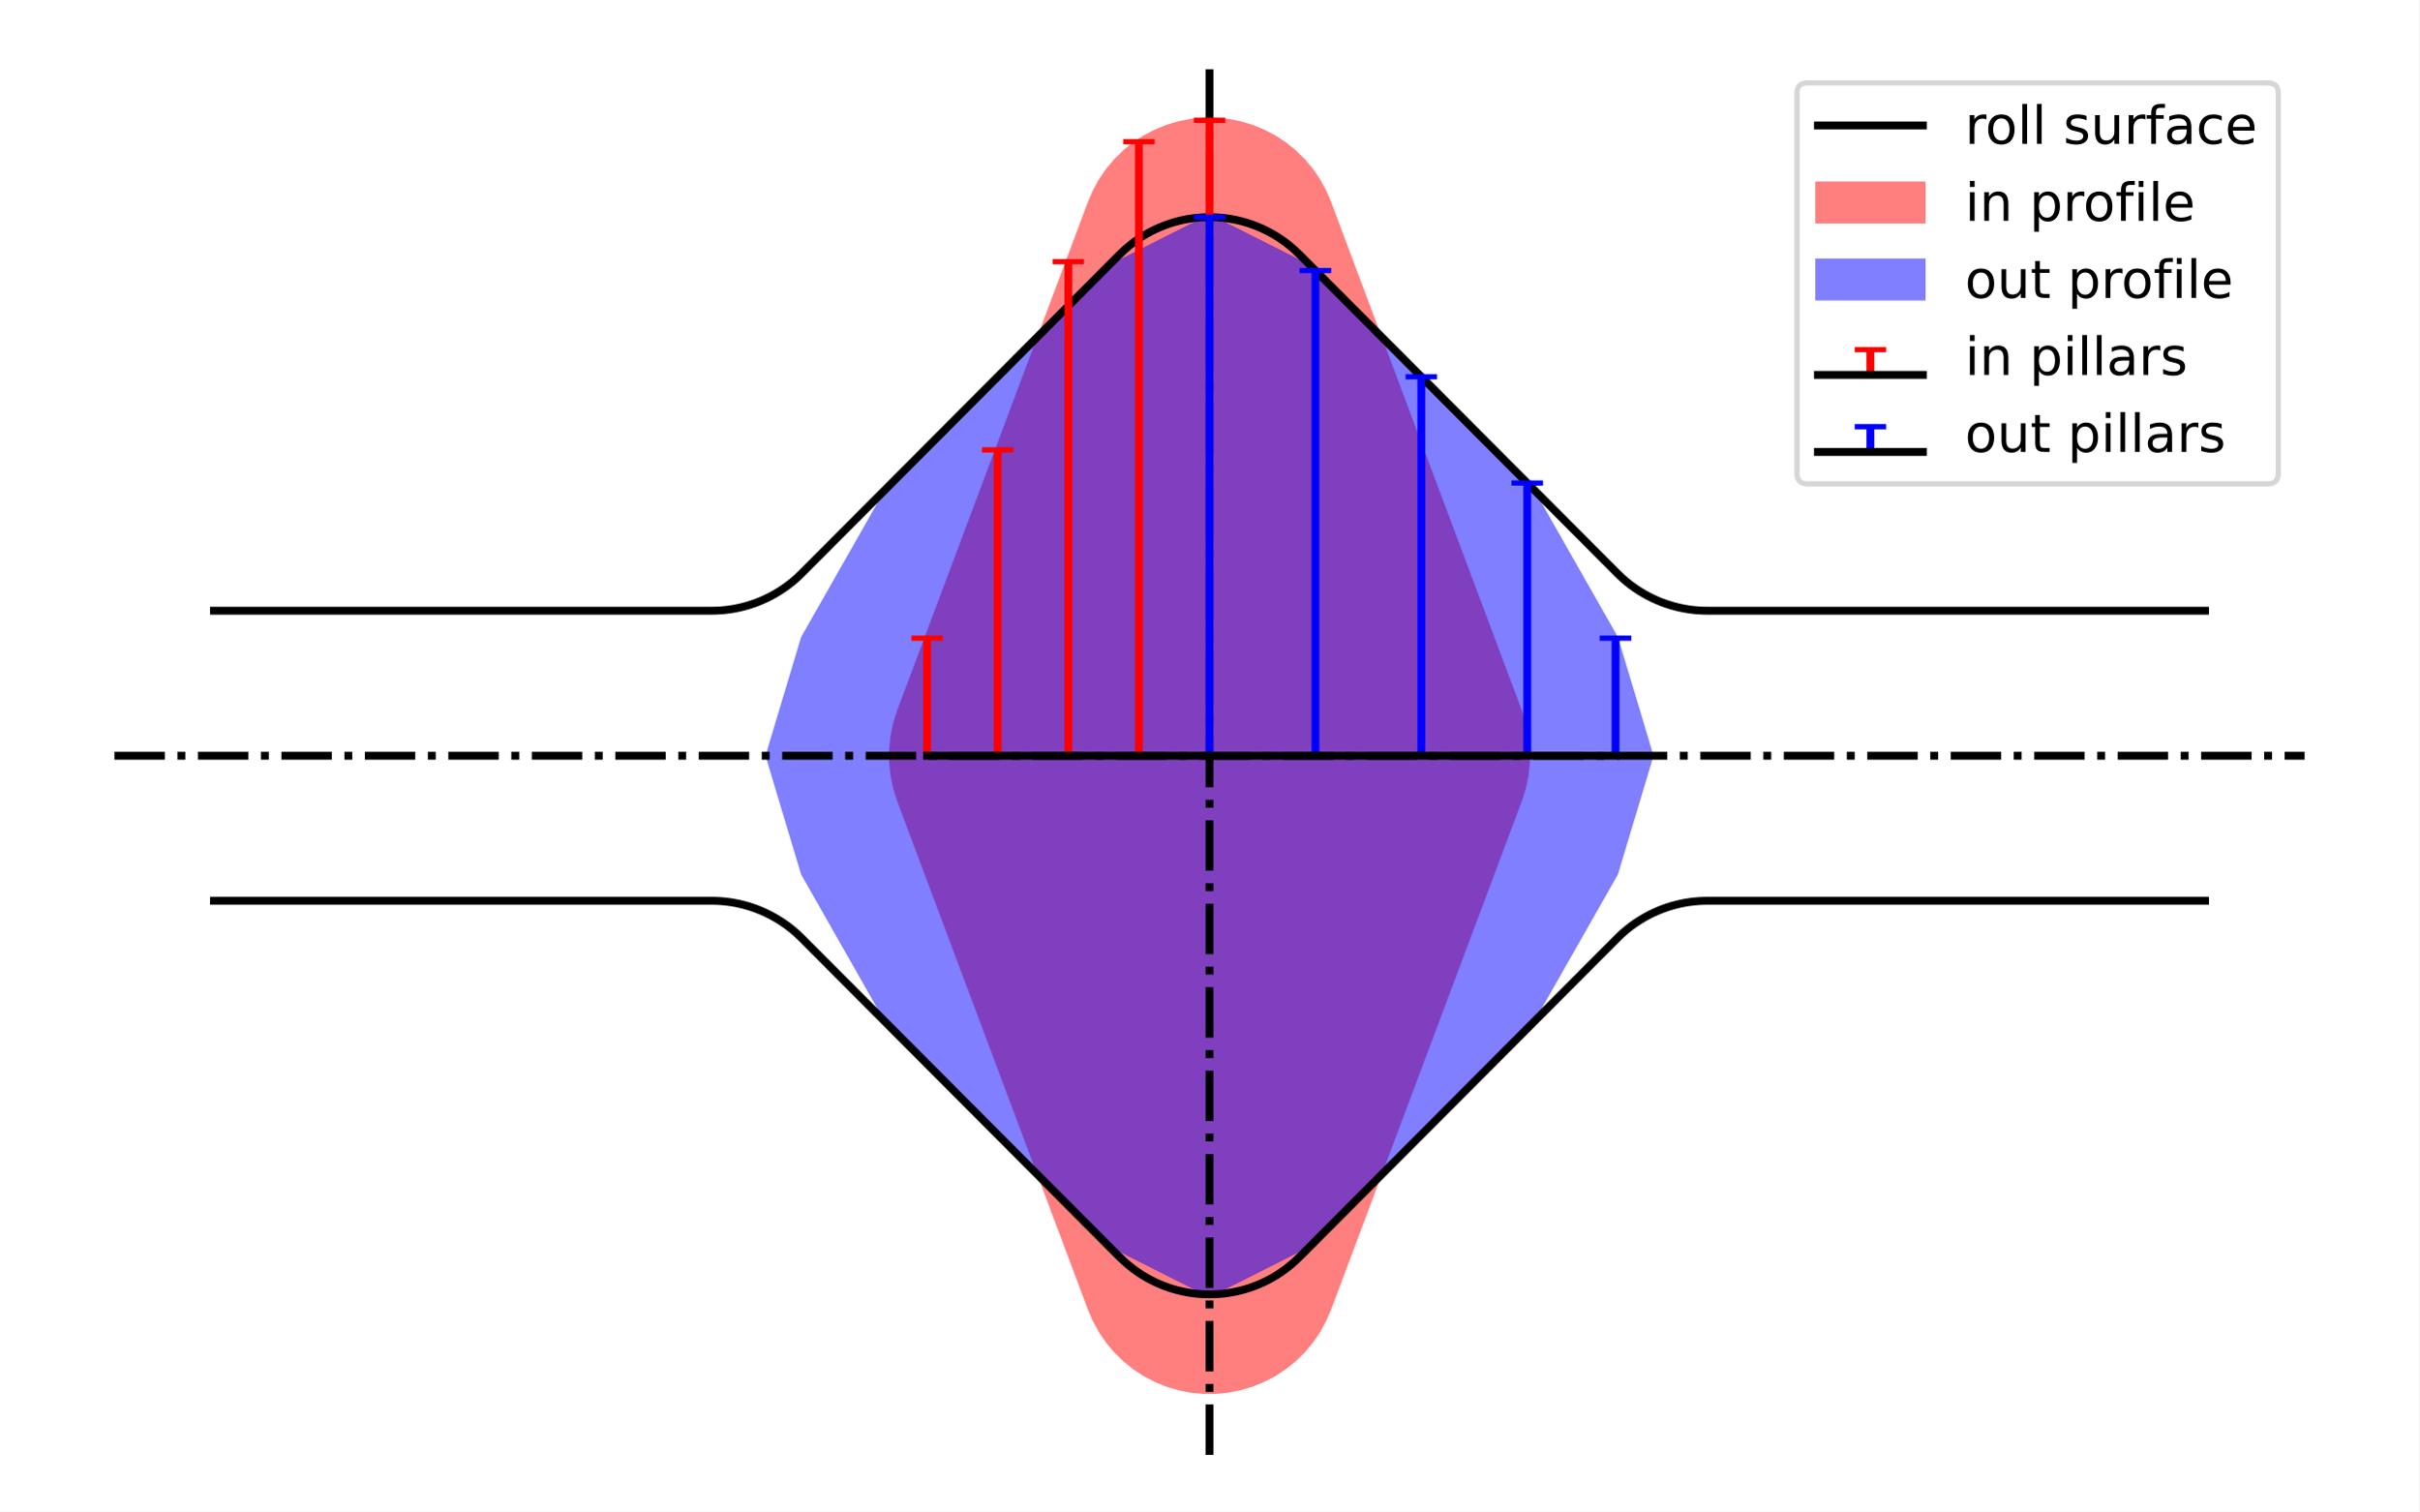
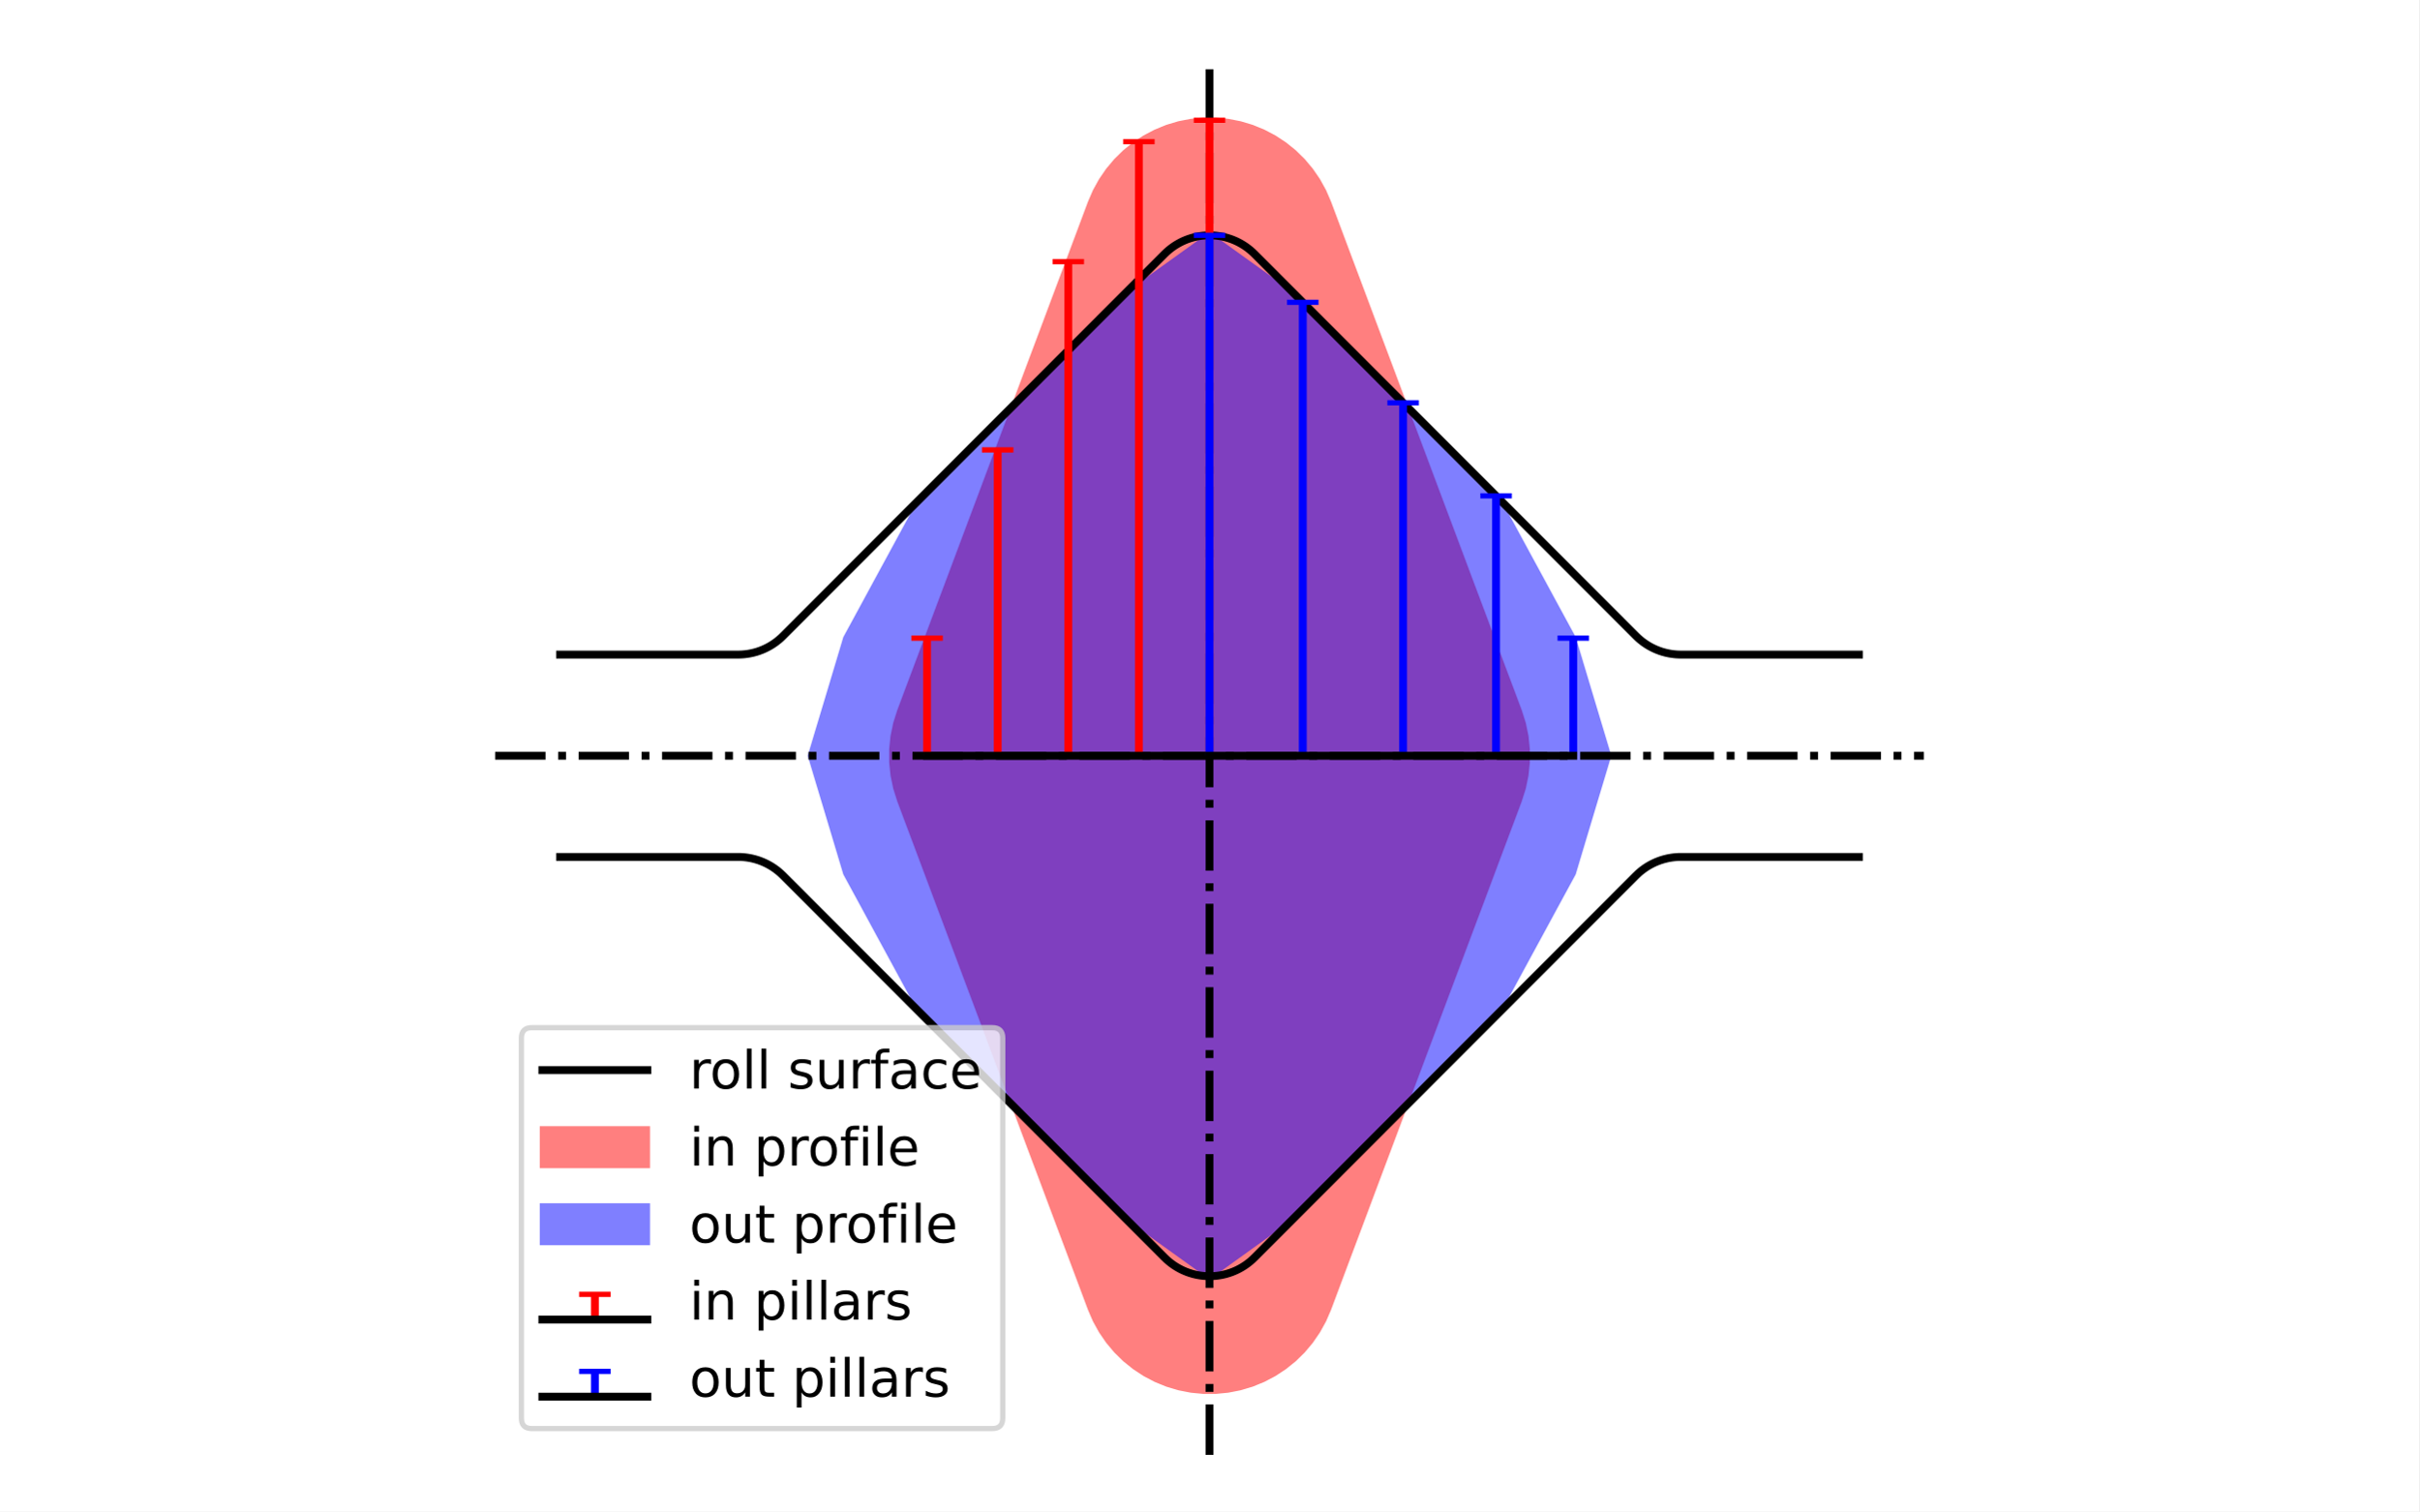
<svg xmlns="http://www.w3.org/2000/svg" xmlns:xlink="http://www.w3.org/1999/xlink" width="460.8pt" height="288pt" viewBox="0 0 460.8 288" version="1.1">
  <defs>
    <style type="text/css">*{stroke-linejoin: round; stroke-linecap: butt}</style>
  </defs>
  <g id="figure_1">
    <g id="patch_1">
      <path d="M 0 288  L 460.8 288  L 460.8 0  L 0 0  z " style="fill: #ffffff" />
    </g>
    <g id="axes_1">
      <g id="patch_2">
-         <path d="M 253.082 38.599  L 289.417 135.494  L 290.169 137.86  L 290.674 140.29  L 290.928 142.759  L 290.928 145.241  L 290.674 147.71  L 290.169 150.14  L 289.417 152.506  L 253.082 249.401  L 252.152 251.557  L 251.017 253.613  L 249.689 255.549  L 248.18 257.347  L 246.504 258.991  L 244.676 260.465  L 242.715 261.756  L 240.637 262.85  L 238.464 263.738  L 236.215 264.411  L 233.911 264.864  L 231.574 265.091  L 229.226 265.091  L 226.889 264.864  L 224.585 264.411  L 222.336 263.738  L 220.163 262.85  L 218.085 261.756  L 216.124 260.465  L 214.296 258.991  L 212.62 257.347  L 211.111 255.549  L 209.783 253.613  L 208.648 251.557  L 207.718 249.401  L 171.383 152.506  L 170.631 150.14  L 170.126 147.71  L 169.872 145.241  L 169.872 142.759  L 170.126 140.29  L 170.631 137.86  L 171.383 135.494  L 207.718 38.599  L 208.648 36.443  L 209.783 34.387  L 211.111 32.451  L 212.62 30.653  L 214.296 29.009  L 216.124 27.535  L 218.085 26.244  L 220.163 25.15  L 222.336 24.262  L 224.585 23.589  L 226.889 23.136  L 229.226 22.909  L 231.574 22.909  L 233.911 23.136  L 236.215 23.589  L 238.464 24.262  L 240.637 25.15  L 242.715 26.244  L 244.676 27.535  L 246.504 29.009  L 248.18 30.653  L 249.689 32.451  L 251.017 34.387  L 252.152 36.443  z " clip-path="url(#p2fe66991ed)" style="fill: #ff0000; opacity: 0.5; stroke: #ff0000; stroke-linejoin: miter" />
+         <path d="M 253.082 38.599  L 289.417 135.494  L 290.169 137.86  L 290.674 140.29  L 290.928 142.759  L 290.928 145.241  L 290.674 147.71  L 290.169 150.14  L 289.417 152.506  L 253.082 249.401  L 252.152 251.557  L 251.017 253.613  L 249.689 255.549  L 248.18 257.347  L 246.504 258.991  L 244.676 260.465  L 242.715 261.756  L 240.637 262.85  L 238.464 263.738  L 236.215 264.411  L 233.911 264.864  L 231.574 265.091  L 229.226 265.091  L 226.889 264.864  L 224.585 264.411  L 222.336 263.738  L 220.163 262.85  L 218.085 261.756  L 216.124 260.465  L 214.296 258.991  L 212.62 257.347  L 211.111 255.549  L 209.783 253.613  L 208.648 251.557  L 207.718 249.401  L 171.383 152.506  L 170.631 150.14  L 170.126 147.71  L 169.872 145.241  L 169.872 142.759  L 170.126 140.29  L 170.631 137.86  L 171.383 135.494  L 207.718 38.599  L 208.648 36.443  L 209.783 34.387  L 211.111 32.451  L 212.62 30.653  L 214.296 29.009  L 216.124 27.535  L 218.085 26.244  L 220.163 25.15  L 222.336 24.262  L 224.585 23.589  L 226.889 23.136  L 229.226 22.909  L 231.574 22.909  L 233.911 23.136  L 236.215 23.589  L 238.464 24.262  L 240.637 25.15  L 242.715 26.244  L 244.676 27.535  L 246.504 29.009  L 248.18 30.653  L 249.689 32.451  L 251.017 34.387  L 252.152 36.443  z " clip-path="url(#p635f785c80)" style="fill: #ff0000; opacity: 0.5; stroke: #ff0000; stroke-linejoin: miter" />
      </g>
      <g id="patch_3">
-         <path d="M 230.4 41.369  L 250.576 51.545  L 270.752 71.787  L 290.928 92.029  L 307.741 121.588  L 314.466 144  L 307.741 166.412  L 290.928 195.971  L 270.752 216.213  L 250.576 236.455  L 230.4 246.631  L 210.224 236.455  L 190.048 216.213  L 169.872 195.971  L 153.059 166.412  L 146.334 144  L 153.059 121.588  L 169.872 92.029  L 190.048 71.787  L 210.224 51.545  z " clip-path="url(#p2fe66991ed)" style="fill: #0000ff; opacity: 0.5; stroke: #0000ff; stroke-linejoin: miter" />
+         <path d="M 230.4 44.834  L 248.166 57.603  L 267.278 76.744  L 284.987 94.479  L 299.696 121.588  L 306.421 144  L 299.696 166.412  L 284.987 193.521  L 267.278 211.256  L 248.166 230.397  L 230.4 243.166  L 212.634 230.397  L 193.522 211.256  L 175.813 193.521  L 161.104 166.412  L 154.379 144  L 161.104 121.588  L 175.813 94.479  L 193.522 76.744  L 212.634 57.603  z " clip-path="url(#p635f785c80)" style="fill: #0000ff; opacity: 0.5; stroke: #0000ff; stroke-linejoin: miter" />
      </g>
      <g id="line2d_1">
-         <path d="M 40.765 116.363  L 135.583 116.363  L 136.439 116.348  L 137.295 116.302  L 138.152 116.226  L 139.008 116.119  L 139.865 115.981  L 140.721 115.81  L 141.578 115.607  L 142.434 115.371  L 143.291 115.1  L 144.147 114.794  L 145.003 114.45  L 145.86 114.068  L 146.716 113.644  L 147.573 113.177  L 148.429 112.664  L 149.286 112.101  L 150.142 111.484  L 150.999 110.807  L 151.855 110.064  L 152.711 109.245  L 213.271 48.488  L 214.128 47.67  L 214.984 46.926  L 215.84 46.249  L 216.697 45.632  L 217.553 45.069  L 218.41 44.555  L 219.266 44.089  L 220.123 43.665  L 220.979 43.283  L 221.836 42.939  L 222.692 42.633  L 223.548 42.362  L 224.405 42.125  L 225.261 41.922  L 226.118 41.752  L 226.974 41.614  L 227.831 41.506  L 228.687 41.43  L 229.544 41.385  L 230.4 41.369  L 231.256 41.385  L 232.113 41.43  L 232.969 41.506  L 233.826 41.614  L 234.682 41.752  L 235.539 41.922  L 236.395 42.125  L 237.252 42.362  L 238.108 42.633  L 238.964 42.939  L 239.821 43.283  L 240.677 43.665  L 241.534 44.089  L 242.39 44.555  L 243.247 45.069  L 244.103 45.632  L 244.96 46.249  L 245.816 46.926  L 246.672 47.67  L 247.529 48.488  L 308.089 109.245  L 308.945 110.064  L 309.801 110.807  L 310.658 111.484  L 311.514 112.101  L 312.371 112.664  L 313.227 113.177  L 314.084 113.644  L 314.94 114.068  L 315.797 114.45  L 316.653 114.794  L 317.509 115.1  L 318.366 115.371  L 319.222 115.607  L 320.079 115.81  L 320.935 115.981  L 321.792 116.119  L 322.648 116.226  L 323.505 116.302  L 324.361 116.348  L 325.217 116.363  L 420.035 116.363  " clip-path="url(#p2fe66991ed)" style="fill: none; stroke: #000000; stroke-width: 1.5; stroke-linecap: square" />
+         <path d="M 106.686 124.721  L 140.6 124.721  L 141.028 124.714  L 141.456 124.691  L 141.884 124.653  L 142.312 124.599  L 142.741 124.53  L 143.169 124.445  L 143.597 124.344  L 144.025 124.226  L 144.454 124.091  L 144.882 123.938  L 145.31 123.766  L 145.738 123.575  L 146.166 123.364  L 146.595 123.131  L 147.023 122.875  L 147.451 122.594  L 147.879 122.286  L 148.308 121.948  L 148.736 121.577  L 149.164 121.168  L 221.836 48.387  L 222.264 47.979  L 222.692 47.608  L 223.12 47.27  L 223.548 46.962  L 223.977 46.681  L 224.405 46.425  L 224.833 46.192  L 225.261 45.98  L 225.69 45.789  L 226.118 45.618  L 226.546 45.465  L 226.974 45.33  L 227.402 45.212  L 227.831 45.11  L 228.259 45.025  L 228.687 44.956  L 229.115 44.903  L 229.544 44.865  L 229.972 44.842  L 230.4 44.834  L 230.828 44.842  L 231.256 44.865  L 231.685 44.903  L 232.113 44.956  L 232.541 45.025  L 232.969 45.11  L 233.398 45.212  L 233.826 45.33  L 234.254 45.465  L 234.682 45.618  L 235.11 45.789  L 235.539 45.98  L 235.967 46.192  L 236.395 46.425  L 236.823 46.681  L 237.252 46.962  L 237.68 47.27  L 238.108 47.608  L 238.536 47.979  L 238.964 48.387  L 311.636 121.168  L 312.064 121.577  L 312.492 121.948  L 312.921 122.286  L 313.349 122.594  L 313.777 122.875  L 314.205 123.131  L 314.634 123.364  L 315.062 123.575  L 315.49 123.766  L 315.918 123.938  L 316.346 124.091  L 316.775 124.226  L 317.203 124.344  L 317.631 124.445  L 318.059 124.53  L 318.488 124.599  L 318.916 124.653  L 319.344 124.691  L 319.772 124.714  L 320.2 124.721  L 354.114 124.721  " clip-path="url(#p635f785c80)" style="fill: none; stroke: #000000; stroke-width: 1.5; stroke-linecap: square" />
      </g>
      <g id="line2d_2">
-         <path d="M 40.765 171.637  L 135.583 171.637  L 136.439 171.652  L 137.295 171.698  L 138.152 171.774  L 139.008 171.881  L 139.865 172.019  L 140.721 172.19  L 141.578 172.393  L 142.434 172.629  L 143.291 172.9  L 144.147 173.206  L 145.003 173.55  L 145.86 173.932  L 146.716 174.356  L 147.573 174.823  L 148.429 175.336  L 149.286 175.899  L 150.142 176.516  L 150.999 177.193  L 151.855 177.936  L 152.711 178.755  L 213.271 239.512  L 214.128 240.33  L 214.984 241.074  L 215.84 241.751  L 216.697 242.368  L 217.553 242.931  L 218.41 243.445  L 219.266 243.911  L 220.123 244.335  L 220.979 244.717  L 221.836 245.061  L 222.692 245.367  L 223.548 245.638  L 224.405 245.875  L 225.261 246.078  L 226.118 246.248  L 226.974 246.386  L 227.831 246.494  L 228.687 246.57  L 229.544 246.615  L 230.4 246.631  L 231.256 246.615  L 232.113 246.57  L 232.969 246.494  L 233.826 246.386  L 234.682 246.248  L 235.539 246.078  L 236.395 245.875  L 237.252 245.638  L 238.108 245.367  L 238.964 245.061  L 239.821 244.717  L 240.677 244.335  L 241.534 243.911  L 242.39 243.445  L 243.247 242.931  L 244.103 242.368  L 244.96 241.751  L 245.816 241.074  L 246.672 240.33  L 247.529 239.512  L 308.089 178.755  L 308.945 177.936  L 309.801 177.193  L 310.658 176.516  L 311.514 175.899  L 312.371 175.336  L 313.227 174.823  L 314.084 174.356  L 314.94 173.932  L 315.797 173.55  L 316.653 173.206  L 317.509 172.9  L 318.366 172.629  L 319.222 172.393  L 320.079 172.19  L 320.935 172.019  L 321.792 171.881  L 322.648 171.774  L 323.505 171.698  L 324.361 171.652  L 325.217 171.637  L 420.035 171.637  " clip-path="url(#p2fe66991ed)" style="fill: none; stroke: #000000; stroke-width: 1.5; stroke-linecap: square" />
+         <path d="M 106.686 163.279  L 140.6 163.279  L 141.028 163.286  L 141.456 163.309  L 141.884 163.347  L 142.312 163.401  L 142.741 163.47  L 143.169 163.555  L 143.597 163.656  L 144.025 163.774  L 144.454 163.909  L 144.882 164.062  L 145.31 164.234  L 145.738 164.425  L 146.166 164.636  L 146.595 164.869  L 147.023 165.125  L 147.451 165.406  L 147.879 165.714  L 148.308 166.052  L 148.736 166.423  L 149.164 166.832  L 221.836 239.613  L 222.264 240.021  L 222.692 240.392  L 223.12 240.73  L 223.548 241.038  L 223.977 241.319  L 224.405 241.575  L 224.833 241.808  L 225.261 242.02  L 225.69 242.211  L 226.118 242.382  L 226.546 242.535  L 226.974 242.67  L 227.402 242.788  L 227.831 242.89  L 228.259 242.975  L 228.687 243.044  L 229.115 243.097  L 229.544 243.135  L 229.972 243.158  L 230.4 243.166  L 230.828 243.158  L 231.256 243.135  L 231.685 243.097  L 232.113 243.044  L 232.541 242.975  L 232.969 242.89  L 233.398 242.788  L 233.826 242.67  L 234.254 242.535  L 234.682 242.382  L 235.11 242.211  L 235.539 242.02  L 235.967 241.808  L 236.395 241.575  L 236.823 241.319  L 237.252 241.038  L 237.68 240.73  L 238.108 240.392  L 238.536 240.021  L 238.964 239.613  L 311.636 166.832  L 312.064 166.423  L 312.492 166.052  L 312.921 165.714  L 313.349 165.406  L 313.777 165.125  L 314.205 164.869  L 314.634 164.636  L 315.062 164.425  L 315.49 164.234  L 315.918 164.062  L 316.346 163.909  L 316.775 163.774  L 317.203 163.656  L 317.631 163.555  L 318.059 163.47  L 318.488 163.401  L 318.916 163.347  L 319.344 163.309  L 319.772 163.286  L 320.2 163.279  L 354.114 163.279  " clip-path="url(#p635f785c80)" style="fill: none; stroke: #000000; stroke-width: 1.5; stroke-linecap: square" />
      </g>
      <g id="line2d_3">
-         <path d="M 230.4 277.2  L 230.4 10.8  " clip-path="url(#p2fe66991ed)" style="fill: none; stroke-dasharray: 9.6,2.4,1.5,2.4; stroke-dashoffset: 0; stroke: #000000; stroke-width: 1.5" />
+         <path d="M 230.4 277.2  L 230.4 10.8  " clip-path="url(#p635f785c80)" style="fill: none; stroke-dasharray: 9.6,2.4,1.5,2.4; stroke-dashoffset: 0; stroke: #000000; stroke-width: 1.5" />
      </g>
      <g id="line2d_4">
-         <path d="M 21.802 144  L 438.998 144  " clip-path="url(#p2fe66991ed)" style="fill: none; stroke-dasharray: 9.6,2.4,1.5,2.4; stroke-dashoffset: 0; stroke: #000000; stroke-width: 1.5" />
+         <path d="M 94.315 144  L 366.485 144  " clip-path="url(#p635f785c80)" style="fill: none; stroke-dasharray: 9.6,2.4,1.5,2.4; stroke-dashoffset: 0; stroke: #000000; stroke-width: 1.5" />
      </g>
      <g id="LineCollection_1">
-         <path d="M 230.4 144  L 230.4 22.909  " clip-path="url(#p2fe66991ed)" style="fill: none; stroke: #ff0000; stroke-width: 1.5" />
-         <path d="M 216.949 144  L 216.949 26.992  " clip-path="url(#p2fe66991ed)" style="fill: none; stroke: #ff0000; stroke-width: 1.5" />
-         <path d="M 203.499 144  L 203.499 49.852  " clip-path="url(#p2fe66991ed)" style="fill: none; stroke: #ff0000; stroke-width: 1.5" />
-         <path d="M 190.048 144  L 190.048 85.72  " clip-path="url(#p2fe66991ed)" style="fill: none; stroke: #ff0000; stroke-width: 1.5" />
-         <path d="M 176.597 144  L 176.597 121.588  " clip-path="url(#p2fe66991ed)" style="fill: none; stroke: #ff0000; stroke-width: 1.5" />
+         <path d="M 230.4 144  L 230.4 22.909  " clip-path="url(#p635f785c80)" style="fill: none; stroke: #ff0000; stroke-width: 1.5" />
+         <path d="M 216.949 144  L 216.949 26.992  " clip-path="url(#p635f785c80)" style="fill: none; stroke: #ff0000; stroke-width: 1.5" />
+         <path d="M 203.499 144  L 203.499 49.852  " clip-path="url(#p635f785c80)" style="fill: none; stroke: #ff0000; stroke-width: 1.5" />
+         <path d="M 190.048 144  L 190.048 85.72  " clip-path="url(#p635f785c80)" style="fill: none; stroke: #ff0000; stroke-width: 1.5" />
+         <path d="M 176.597 144  L 176.597 121.588  " clip-path="url(#p635f785c80)" style="fill: none; stroke: #ff0000; stroke-width: 1.5" />
      </g>
      <g id="line2d_5">
        <defs>
-           <path id="m89b2611216" d="M 3 0  L -3 -0  " style="stroke: #ff0000" />
+           <path id="m3ff4a7cd3f" d="M 3 0  L -3 -0  " style="stroke: #ff0000" />
        </defs>
-         <g clip-path="url(#p2fe66991ed)">
-           <use xlink:href="#m89b2611216" x="230.4" y="22.909" style="fill: #ff0000; stroke: #ff0000" />
-           <use xlink:href="#m89b2611216" x="216.949" y="26.992" style="fill: #ff0000; stroke: #ff0000" />
-           <use xlink:href="#m89b2611216" x="203.499" y="49.852" style="fill: #ff0000; stroke: #ff0000" />
-           <use xlink:href="#m89b2611216" x="190.048" y="85.72" style="fill: #ff0000; stroke: #ff0000" />
-           <use xlink:href="#m89b2611216" x="176.597" y="121.588" style="fill: #ff0000; stroke: #ff0000" />
+         <g clip-path="url(#p635f785c80)">
+           <use xlink:href="#m3ff4a7cd3f" x="230.4" y="22.909" style="fill: #ff0000; stroke: #ff0000" />
+           <use xlink:href="#m3ff4a7cd3f" x="216.949" y="26.992" style="fill: #ff0000; stroke: #ff0000" />
+           <use xlink:href="#m3ff4a7cd3f" x="203.499" y="49.852" style="fill: #ff0000; stroke: #ff0000" />
+           <use xlink:href="#m3ff4a7cd3f" x="190.048" y="85.72" style="fill: #ff0000; stroke: #ff0000" />
+           <use xlink:href="#m3ff4a7cd3f" x="176.597" y="121.588" style="fill: #ff0000; stroke: #ff0000" />
        </g>
      </g>
      <g id="line2d_6">
-         <path d="M 176.597 144  L 230.4 144  " clip-path="url(#p2fe66991ed)" style="fill: none; stroke: #000000; stroke-width: 1.5; stroke-linecap: square" />
+         <path d="M 176.597 144  L 230.4 144  " clip-path="url(#p635f785c80)" style="fill: none; stroke: #000000; stroke-width: 1.5; stroke-linecap: square" />
      </g>
      <g id="LineCollection_2">
-         <path d="M 230.4 144  L 230.4 41.369  " clip-path="url(#p2fe66991ed)" style="fill: none; stroke: #0000ff; stroke-width: 1.5" />
-         <path d="M 250.576 144  L 250.576 51.545  " clip-path="url(#p2fe66991ed)" style="fill: none; stroke: #0000ff; stroke-width: 1.5" />
-         <path d="M 270.752 144  L 270.752 71.787  " clip-path="url(#p2fe66991ed)" style="fill: none; stroke: #0000ff; stroke-width: 1.5" />
-         <path d="M 290.928 144  L 290.928 92.029  " clip-path="url(#p2fe66991ed)" style="fill: none; stroke: #0000ff; stroke-width: 1.5" />
-         <path d="M 307.741 144  L 307.741 121.588  " clip-path="url(#p2fe66991ed)" style="fill: none; stroke: #0000ff; stroke-width: 1.5" />
+         <path d="M 230.4 144  L 230.4 44.834  " clip-path="url(#p635f785c80)" style="fill: none; stroke: #0000ff; stroke-width: 1.5" />
+         <path d="M 248.166 144  L 248.166 57.603  " clip-path="url(#p635f785c80)" style="fill: none; stroke: #0000ff; stroke-width: 1.5" />
+         <path d="M 267.278 144  L 267.278 76.744  " clip-path="url(#p635f785c80)" style="fill: none; stroke: #0000ff; stroke-width: 1.5" />
+         <path d="M 284.987 144  L 284.987 94.479  " clip-path="url(#p635f785c80)" style="fill: none; stroke: #0000ff; stroke-width: 1.5" />
+         <path d="M 299.696 144  L 299.696 121.588  " clip-path="url(#p635f785c80)" style="fill: none; stroke: #0000ff; stroke-width: 1.5" />
      </g>
      <g id="line2d_7">
        <defs>
-           <path id="m4083496522" d="M 3 0  L -3 -0  " style="stroke: #0000ff" />
+           <path id="m490d7f9aa2" d="M 3 0  L -3 -0  " style="stroke: #0000ff" />
        </defs>
-         <g clip-path="url(#p2fe66991ed)">
-           <use xlink:href="#m4083496522" x="230.4" y="41.369" style="fill: #0000ff; stroke: #0000ff" />
-           <use xlink:href="#m4083496522" x="250.576" y="51.545" style="fill: #0000ff; stroke: #0000ff" />
-           <use xlink:href="#m4083496522" x="270.752" y="71.787" style="fill: #0000ff; stroke: #0000ff" />
-           <use xlink:href="#m4083496522" x="290.928" y="92.029" style="fill: #0000ff; stroke: #0000ff" />
-           <use xlink:href="#m4083496522" x="307.741" y="121.588" style="fill: #0000ff; stroke: #0000ff" />
+         <g clip-path="url(#p635f785c80)">
+           <use xlink:href="#m490d7f9aa2" x="230.4" y="44.834" style="fill: #0000ff; stroke: #0000ff" />
+           <use xlink:href="#m490d7f9aa2" x="248.166" y="57.603" style="fill: #0000ff; stroke: #0000ff" />
+           <use xlink:href="#m490d7f9aa2" x="267.278" y="76.744" style="fill: #0000ff; stroke: #0000ff" />
+           <use xlink:href="#m490d7f9aa2" x="284.987" y="94.479" style="fill: #0000ff; stroke: #0000ff" />
+           <use xlink:href="#m490d7f9aa2" x="299.696" y="121.588" style="fill: #0000ff; stroke: #0000ff" />
        </g>
      </g>
      <g id="line2d_8">
-         <path d="M 230.4 144  L 307.741 144  " clip-path="url(#p2fe66991ed)" style="fill: none; stroke: #000000; stroke-width: 1.5; stroke-linecap: square" />
+         <path d="M 230.4 144  L 299.696 144  " clip-path="url(#p635f785c80)" style="fill: none; stroke: #000000; stroke-width: 1.5; stroke-linecap: square" />
      </g>
      <g id="legend_1">
        <g id="patch_4">
-           <path d="M 344.301 92.191  L 431.998 92.191  Q 433.998 92.191 433.998 90.191  L 433.998 17.8  Q 433.998 15.8 431.998 15.8  L 344.301 15.8  Q 342.301 15.8 342.301 17.8  L 342.301 90.191  Q 342.301 92.191 344.301 92.191  z " style="fill: #ffffff; opacity: 0.8; stroke: #cccccc; stroke-linejoin: miter" />
+           <path d="M 101.315 272.2  L 189.012 272.2  Q 191.012 272.2 191.012 270.2  L 191.012 197.809  Q 191.012 195.809 189.012 195.809  L 101.315 195.809  Q 99.315 195.809 99.315 197.809  L 99.315 270.2  Q 99.315 272.2 101.315 272.2  z " style="fill: #ffffff; opacity: 0.8; stroke: #cccccc; stroke-linejoin: miter" />
        </g>
        <g id="line2d_9">
-           <path d="M 346.301 23.898  L 356.301 23.898  L 366.301 23.898  " style="fill: none; stroke: #000000; stroke-width: 1.5; stroke-linecap: square" />
+           <path d="M 103.315 203.908  L 113.315 203.908  L 123.315 203.908  " style="fill: none; stroke: #000000; stroke-width: 1.5; stroke-linecap: square" />
        </g>
        <g id="text_1">
-           <g transform="translate(374.3014 27.39844) scale(0.1 -0.1)">
+           <g transform="translate(131.3147 207.4078) scale(0.1 -0.1)">
            <defs>
              <path id="DejaVuSans-72" d="M 2631 2963  Q 2534 3019 2420 3045  Q 2306 3072 2169 3072  Q 1681 3072 1420 2755  Q 1159 2438 1159 1844  L 1159 0  L 581 0  L 581 3500  L 1159 3500  L 1159 2956  Q 1341 3275 1631 3429  Q 1922 3584 2338 3584  Q 2397 3584 2469 3576  Q 2541 3569 2628 3553  L 2631 2963  z " transform="scale(0.015625)" />
              <path id="DejaVuSans-6f" d="M 1959 3097  Q 1497 3097 1228 2736  Q 959 2375 959 1747  Q 959 1119 1226 758  Q 1494 397 1959 397  Q 2419 397 2687 759  Q 2956 1122 2956 1747  Q 2956 2369 2687 2733  Q 2419 3097 1959 3097  z M 1959 3584  Q 2709 3584 3137 3096  Q 3566 2609 3566 1747  Q 3566 888 3137 398  Q 2709 -91 1959 -91  Q 1206 -91 779 398  Q 353 888 353 1747  Q 353 2609 779 3096  Q 1206 3584 1959 3584  z " transform="scale(0.015625)" />
              <path id="DejaVuSans-6c" d="M 603 4863  L 1178 4863  L 1178 0  L 603 0  L 603 4863  z " transform="scale(0.015625)" />
              <path id="DejaVuSans-20" transform="scale(0.015625)" />
              <path id="DejaVuSans-73" d="M 2834 3397  L 2834 2853  Q 2591 2978 2328 3040  Q 2066 3103 1784 3103  Q 1356 3103 1142 2972  Q 928 2841 928 2578  Q 928 2378 1081 2264  Q 1234 2150 1697 2047  L 1894 2003  Q 2506 1872 2764 1633  Q 3022 1394 3022 966  Q 3022 478 2636 193  Q 2250 -91 1575 -91  Q 1294 -91 989 -36  Q 684 19 347 128  L 347 722  Q 666 556 975 473  Q 1284 391 1588 391  Q 1994 391 2212 530  Q 2431 669 2431 922  Q 2431 1156 2273 1281  Q 2116 1406 1581 1522  L 1381 1569  Q 847 1681 609 1914  Q 372 2147 372 2553  Q 372 3047 722 3315  Q 1072 3584 1716 3584  Q 2034 3584 2315 3537  Q 2597 3491 2834 3397  z " transform="scale(0.015625)" />
              <path id="DejaVuSans-75" d="M 544 1381  L 544 3500  L 1119 3500  L 1119 1403  Q 1119 906 1312 657  Q 1506 409 1894 409  Q 2359 409 2629 706  Q 2900 1003 2900 1516  L 2900 3500  L 3475 3500  L 3475 0  L 2900 0  L 2900 538  Q 2691 219 2414 64  Q 2138 -91 1772 -91  Q 1169 -91 856 284  Q 544 659 544 1381  z M 1991 3584  L 1991 3584  z " transform="scale(0.015625)" />
              <path id="DejaVuSans-66" d="M 2375 4863  L 2375 4384  L 1825 4384  Q 1516 4384 1395 4259  Q 1275 4134 1275 3809  L 1275 3500  L 2222 3500  L 2222 3053  L 1275 3053  L 1275 0  L 697 0  L 697 3053  L 147 3053  L 147 3500  L 697 3500  L 697 3744  Q 697 4328 969 4595  Q 1241 4863 1831 4863  L 2375 4863  z " transform="scale(0.015625)" />
              <path id="DejaVuSans-61" d="M 2194 1759  Q 1497 1759 1228 1600  Q 959 1441 959 1056  Q 959 750 1161 570  Q 1363 391 1709 391  Q 2188 391 2477 730  Q 2766 1069 2766 1631  L 2766 1759  L 2194 1759  z M 3341 1997  L 3341 0  L 2766 0  L 2766 531  Q 2569 213 2275 61  Q 1981 -91 1556 -91  Q 1019 -91 701 211  Q 384 513 384 1019  Q 384 1609 779 1909  Q 1175 2209 1959 2209  L 2766 2209  L 2766 2266  Q 2766 2663 2505 2880  Q 2244 3097 1772 3097  Q 1472 3097 1187 3025  Q 903 2953 641 2809  L 641 3341  Q 956 3463 1253 3523  Q 1550 3584 1831 3584  Q 2591 3584 2966 3190  Q 3341 2797 3341 1997  z " transform="scale(0.015625)" />
              <path id="DejaVuSans-63" d="M 3122 3366  L 3122 2828  Q 2878 2963 2633 3030  Q 2388 3097 2138 3097  Q 1578 3097 1268 2742  Q 959 2388 959 1747  Q 959 1106 1268 751  Q 1578 397 2138 397  Q 2388 397 2633 464  Q 2878 531 3122 666  L 3122 134  Q 2881 22 2623 -34  Q 2366 -91 2075 -91  Q 1284 -91 818 406  Q 353 903 353 1747  Q 353 2603 823 3093  Q 1294 3584 2113 3584  Q 2378 3584 2631 3529  Q 2884 3475 3122 3366  z " transform="scale(0.015625)" />
              <path id="DejaVuSans-65" d="M 3597 1894  L 3597 1613  L 953 1613  Q 991 1019 1311 708  Q 1631 397 2203 397  Q 2534 397 2845 478  Q 3156 559 3463 722  L 3463 178  Q 3153 47 2828 -22  Q 2503 -91 2169 -91  Q 1331 -91 842 396  Q 353 884 353 1716  Q 353 2575 817 3079  Q 1281 3584 2069 3584  Q 2775 3584 3186 3129  Q 3597 2675 3597 1894  z M 3022 2063  Q 3016 2534 2758 2815  Q 2500 3097 2075 3097  Q 1594 3097 1305 2825  Q 1016 2553 972 2059  L 3022 2063  z " transform="scale(0.015625)" />
            </defs>
            <use xlink:href="#DejaVuSans-72" />
            <use xlink:href="#DejaVuSans-6f" x="38.863" />
            <use xlink:href="#DejaVuSans-6c" x="100.045" />
            <use xlink:href="#DejaVuSans-6c" x="127.828" />
            <use xlink:href="#DejaVuSans-20" x="155.611" />
            <use xlink:href="#DejaVuSans-73" x="187.398" />
            <use xlink:href="#DejaVuSans-75" x="239.498" />
            <use xlink:href="#DejaVuSans-72" x="302.877" />
            <use xlink:href="#DejaVuSans-66" x="343.99" />
            <use xlink:href="#DejaVuSans-61" x="379.195" />
            <use xlink:href="#DejaVuSans-63" x="440.475" />
            <use xlink:href="#DejaVuSans-65" x="495.455" />
          </g>
        </g>
        <g id="patch_5">
-           <path d="M 346.301 42.077  L 366.301 42.077  L 366.301 35.077  L 346.301 35.077  z " style="fill: #ff0000; opacity: 0.5; stroke: #ff0000; stroke-linejoin: miter" />
+           <path d="M 103.315 222.086  L 123.315 222.086  L 123.315 215.086  L 103.315 215.086  z " style="fill: #ff0000; opacity: 0.5; stroke: #ff0000; stroke-linejoin: miter" />
        </g>
        <g id="text_2">
-           <g transform="translate(374.3014 42.07656) scale(0.1 -0.1)">
+           <g transform="translate(131.3147 222.0859) scale(0.1 -0.1)">
            <defs>
              <path id="DejaVuSans-69" d="M 603 3500  L 1178 3500  L 1178 0  L 603 0  L 603 3500  z M 603 4863  L 1178 4863  L 1178 4134  L 603 4134  L 603 4863  z " transform="scale(0.015625)" />
              <path id="DejaVuSans-6e" d="M 3513 2113  L 3513 0  L 2938 0  L 2938 2094  Q 2938 2591 2744 2837  Q 2550 3084 2163 3084  Q 1697 3084 1428 2787  Q 1159 2491 1159 1978  L 1159 0  L 581 0  L 581 3500  L 1159 3500  L 1159 2956  Q 1366 3272 1645 3428  Q 1925 3584 2291 3584  Q 2894 3584 3203 3211  Q 3513 2838 3513 2113  z " transform="scale(0.015625)" />
              <path id="DejaVuSans-70" d="M 1159 525  L 1159 -1331  L 581 -1331  L 581 3500  L 1159 3500  L 1159 2969  Q 1341 3281 1617 3432  Q 1894 3584 2278 3584  Q 2916 3584 3314 3078  Q 3713 2572 3713 1747  Q 3713 922 3314 415  Q 2916 -91 2278 -91  Q 1894 -91 1617 61  Q 1341 213 1159 525  z M 3116 1747  Q 3116 2381 2855 2742  Q 2594 3103 2138 3103  Q 1681 3103 1420 2742  Q 1159 2381 1159 1747  Q 1159 1113 1420 752  Q 1681 391 2138 391  Q 2594 391 2855 752  Q 3116 1113 3116 1747  z " transform="scale(0.015625)" />
            </defs>
            <use xlink:href="#DejaVuSans-69" />
            <use xlink:href="#DejaVuSans-6e" x="27.783" />
            <use xlink:href="#DejaVuSans-20" x="91.162" />
            <use xlink:href="#DejaVuSans-70" x="122.949" />
            <use xlink:href="#DejaVuSans-72" x="186.426" />
            <use xlink:href="#DejaVuSans-6f" x="225.289" />
            <use xlink:href="#DejaVuSans-66" x="286.471" />
            <use xlink:href="#DejaVuSans-69" x="321.676" />
            <use xlink:href="#DejaVuSans-6c" x="349.459" />
            <use xlink:href="#DejaVuSans-65" x="377.242" />
          </g>
        </g>
        <g id="patch_6">
-           <path d="M 346.301 56.755  L 366.301 56.755  L 366.301 49.755  L 346.301 49.755  z " style="fill: #0000ff; opacity: 0.5; stroke: #0000ff; stroke-linejoin: miter" />
+           <path d="M 103.315 236.764  L 123.315 236.764  L 123.315 229.764  L 103.315 229.764  z " style="fill: #0000ff; opacity: 0.5; stroke: #0000ff; stroke-linejoin: miter" />
        </g>
        <g id="text_3">
-           <g transform="translate(374.3014 56.75469) scale(0.1 -0.1)">
+           <g transform="translate(131.3147 236.7641) scale(0.1 -0.1)">
            <defs>
              <path id="DejaVuSans-74" d="M 1172 4494  L 1172 3500  L 2356 3500  L 2356 3053  L 1172 3053  L 1172 1153  Q 1172 725 1289 603  Q 1406 481 1766 481  L 2356 481  L 2356 0  L 1766 0  Q 1100 0 847 248  Q 594 497 594 1153  L 594 3053  L 172 3053  L 172 3500  L 594 3500  L 594 4494  L 1172 4494  z " transform="scale(0.015625)" />
            </defs>
            <use xlink:href="#DejaVuSans-6f" />
            <use xlink:href="#DejaVuSans-75" x="61.182" />
            <use xlink:href="#DejaVuSans-74" x="124.561" />
            <use xlink:href="#DejaVuSans-20" x="163.77" />
            <use xlink:href="#DejaVuSans-70" x="195.557" />
            <use xlink:href="#DejaVuSans-72" x="259.033" />
            <use xlink:href="#DejaVuSans-6f" x="297.896" />
            <use xlink:href="#DejaVuSans-66" x="359.078" />
            <use xlink:href="#DejaVuSans-69" x="394.283" />
            <use xlink:href="#DejaVuSans-6c" x="422.066" />
            <use xlink:href="#DejaVuSans-65" x="449.85" />
          </g>
        </g>
        <g id="line2d_10">
-           <path d="M 356.301 71.433  L 356.301 66.62  " style="fill: none; stroke: #ff0000; stroke-width: 1.5" />
+           <path d="M 113.315 251.442  L 113.315 246.63  " style="fill: none; stroke: #ff0000; stroke-width: 1.5" />
        </g>
        <g id="line2d_11">
-           <path d="M 346.301 71.433  L 366.301 71.433  " style="fill: none; stroke: #000000; stroke-width: 1.5; stroke-linecap: square" />
+           <path d="M 103.315 251.442  L 123.315 251.442  " style="fill: none; stroke: #000000; stroke-width: 1.5; stroke-linecap: square" />
        </g>
        <g id="line2d_12">
          <g>
-             <use xlink:href="#m89b2611216" x="356.301" y="66.62" style="fill: #ff0000; stroke: #ff0000" />
+             <use xlink:href="#m3ff4a7cd3f" x="113.315" y="246.63" style="fill: #ff0000; stroke: #ff0000" />
          </g>
        </g>
        <g id="text_4">
-           <g transform="translate(374.3014 71.43281) scale(0.1 -0.1)">
+           <g transform="translate(131.3147 251.4422) scale(0.1 -0.1)">
            <use xlink:href="#DejaVuSans-69" />
            <use xlink:href="#DejaVuSans-6e" x="27.783" />
            <use xlink:href="#DejaVuSans-20" x="91.162" />
            <use xlink:href="#DejaVuSans-70" x="122.949" />
            <use xlink:href="#DejaVuSans-69" x="186.426" />
            <use xlink:href="#DejaVuSans-6c" x="214.209" />
            <use xlink:href="#DejaVuSans-6c" x="241.992" />
            <use xlink:href="#DejaVuSans-61" x="269.775" />
            <use xlink:href="#DejaVuSans-72" x="331.055" />
            <use xlink:href="#DejaVuSans-73" x="372.168" />
          </g>
        </g>
        <g id="line2d_13">
-           <path d="M 356.301 86.111  L 356.301 81.298  " style="fill: none; stroke: #0000ff; stroke-width: 1.5" />
+           <path d="M 113.315 266.12  L 113.315 261.308  " style="fill: none; stroke: #0000ff; stroke-width: 1.5" />
        </g>
        <g id="line2d_14">
-           <path d="M 346.301 86.111  L 366.301 86.111  " style="fill: none; stroke: #000000; stroke-width: 1.5; stroke-linecap: square" />
+           <path d="M 103.315 266.12  L 123.315 266.12  " style="fill: none; stroke: #000000; stroke-width: 1.5; stroke-linecap: square" />
        </g>
        <g id="line2d_15">
          <g>
-             <use xlink:href="#m4083496522" x="356.301" y="81.298" style="fill: #0000ff; stroke: #0000ff" />
+             <use xlink:href="#m490d7f9aa2" x="113.315" y="261.308" style="fill: #0000ff; stroke: #0000ff" />
          </g>
        </g>
        <g id="text_5">
-           <g transform="translate(374.3014 86.11094) scale(0.1 -0.1)">
+           <g transform="translate(131.3147 266.1203) scale(0.1 -0.1)">
            <use xlink:href="#DejaVuSans-6f" />
            <use xlink:href="#DejaVuSans-75" x="61.182" />
            <use xlink:href="#DejaVuSans-74" x="124.561" />
            <use xlink:href="#DejaVuSans-20" x="163.77" />
            <use xlink:href="#DejaVuSans-70" x="195.557" />
            <use xlink:href="#DejaVuSans-69" x="259.033" />
            <use xlink:href="#DejaVuSans-6c" x="286.816" />
            <use xlink:href="#DejaVuSans-6c" x="314.6" />
            <use xlink:href="#DejaVuSans-61" x="342.383" />
            <use xlink:href="#DejaVuSans-72" x="403.662" />
            <use xlink:href="#DejaVuSans-73" x="444.775" />
          </g>
        </g>
      </g>
    </g>
  </g>
  <defs>
-     <clipPath id="p2fe66991ed">
-       <rect x="21.802" y="10.8" width="417.197" height="266.4" />
+     <clipPath id="p635f785c80">
+       <rect x="94.315" y="10.8" width="272.171" height="266.4" />
    </clipPath>
  </defs>
</svg>
